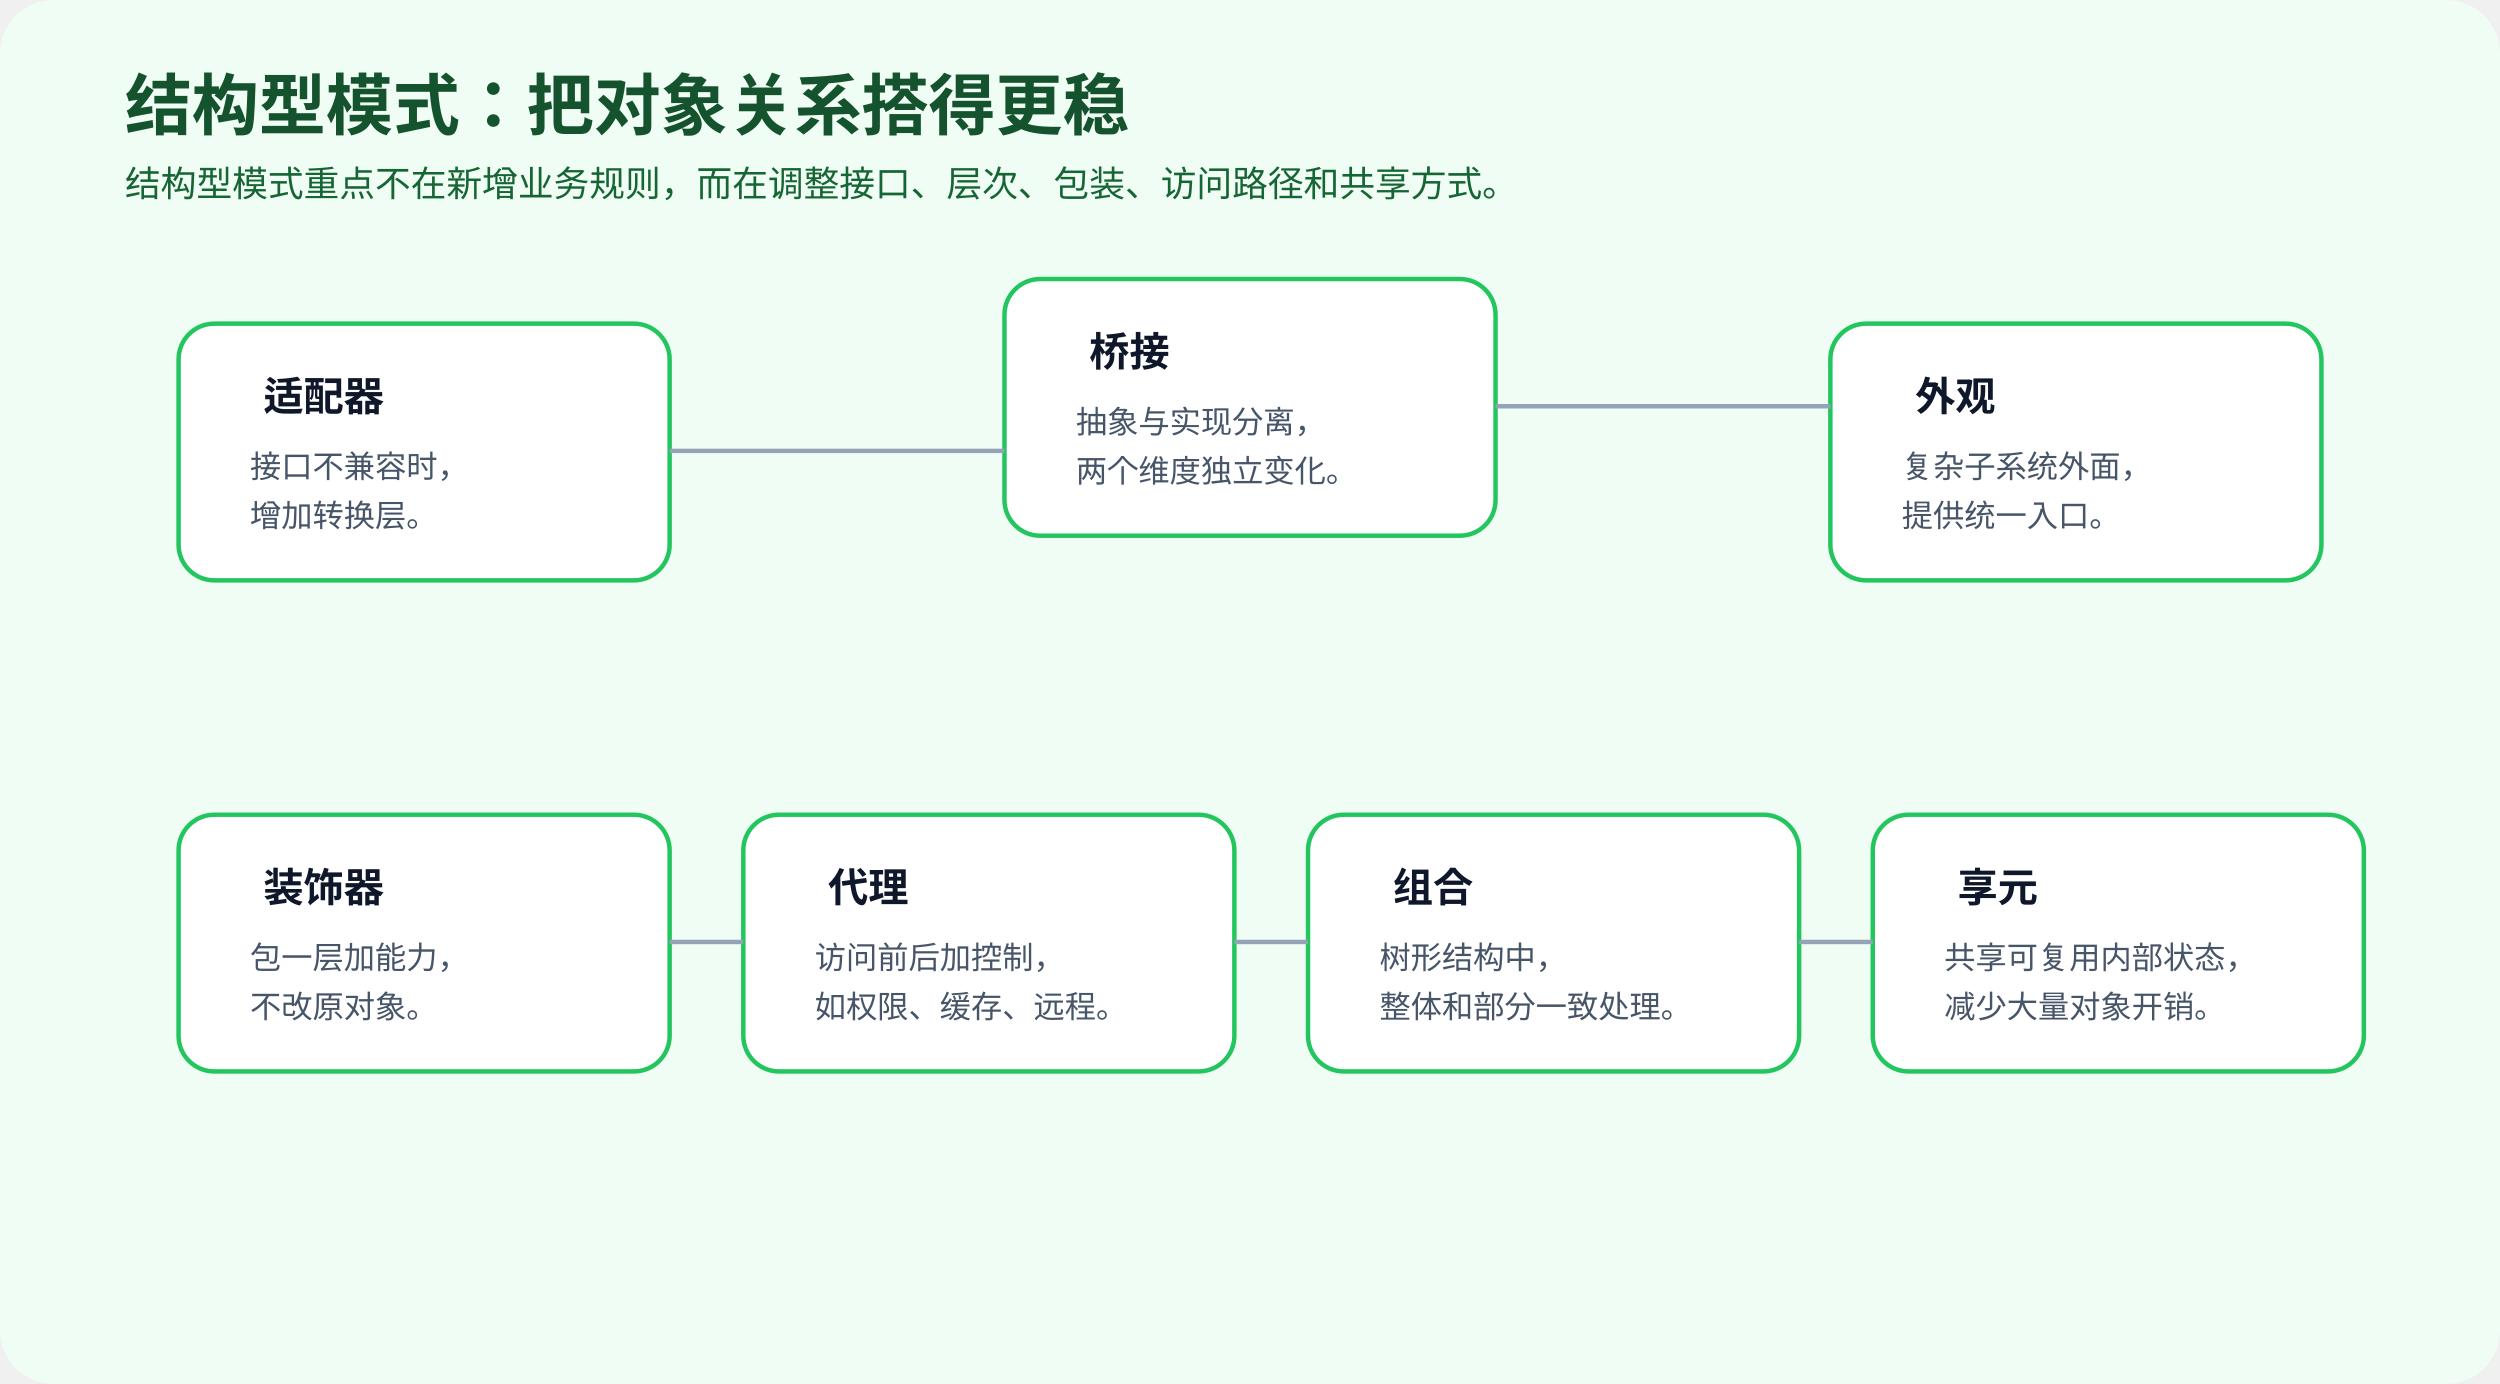
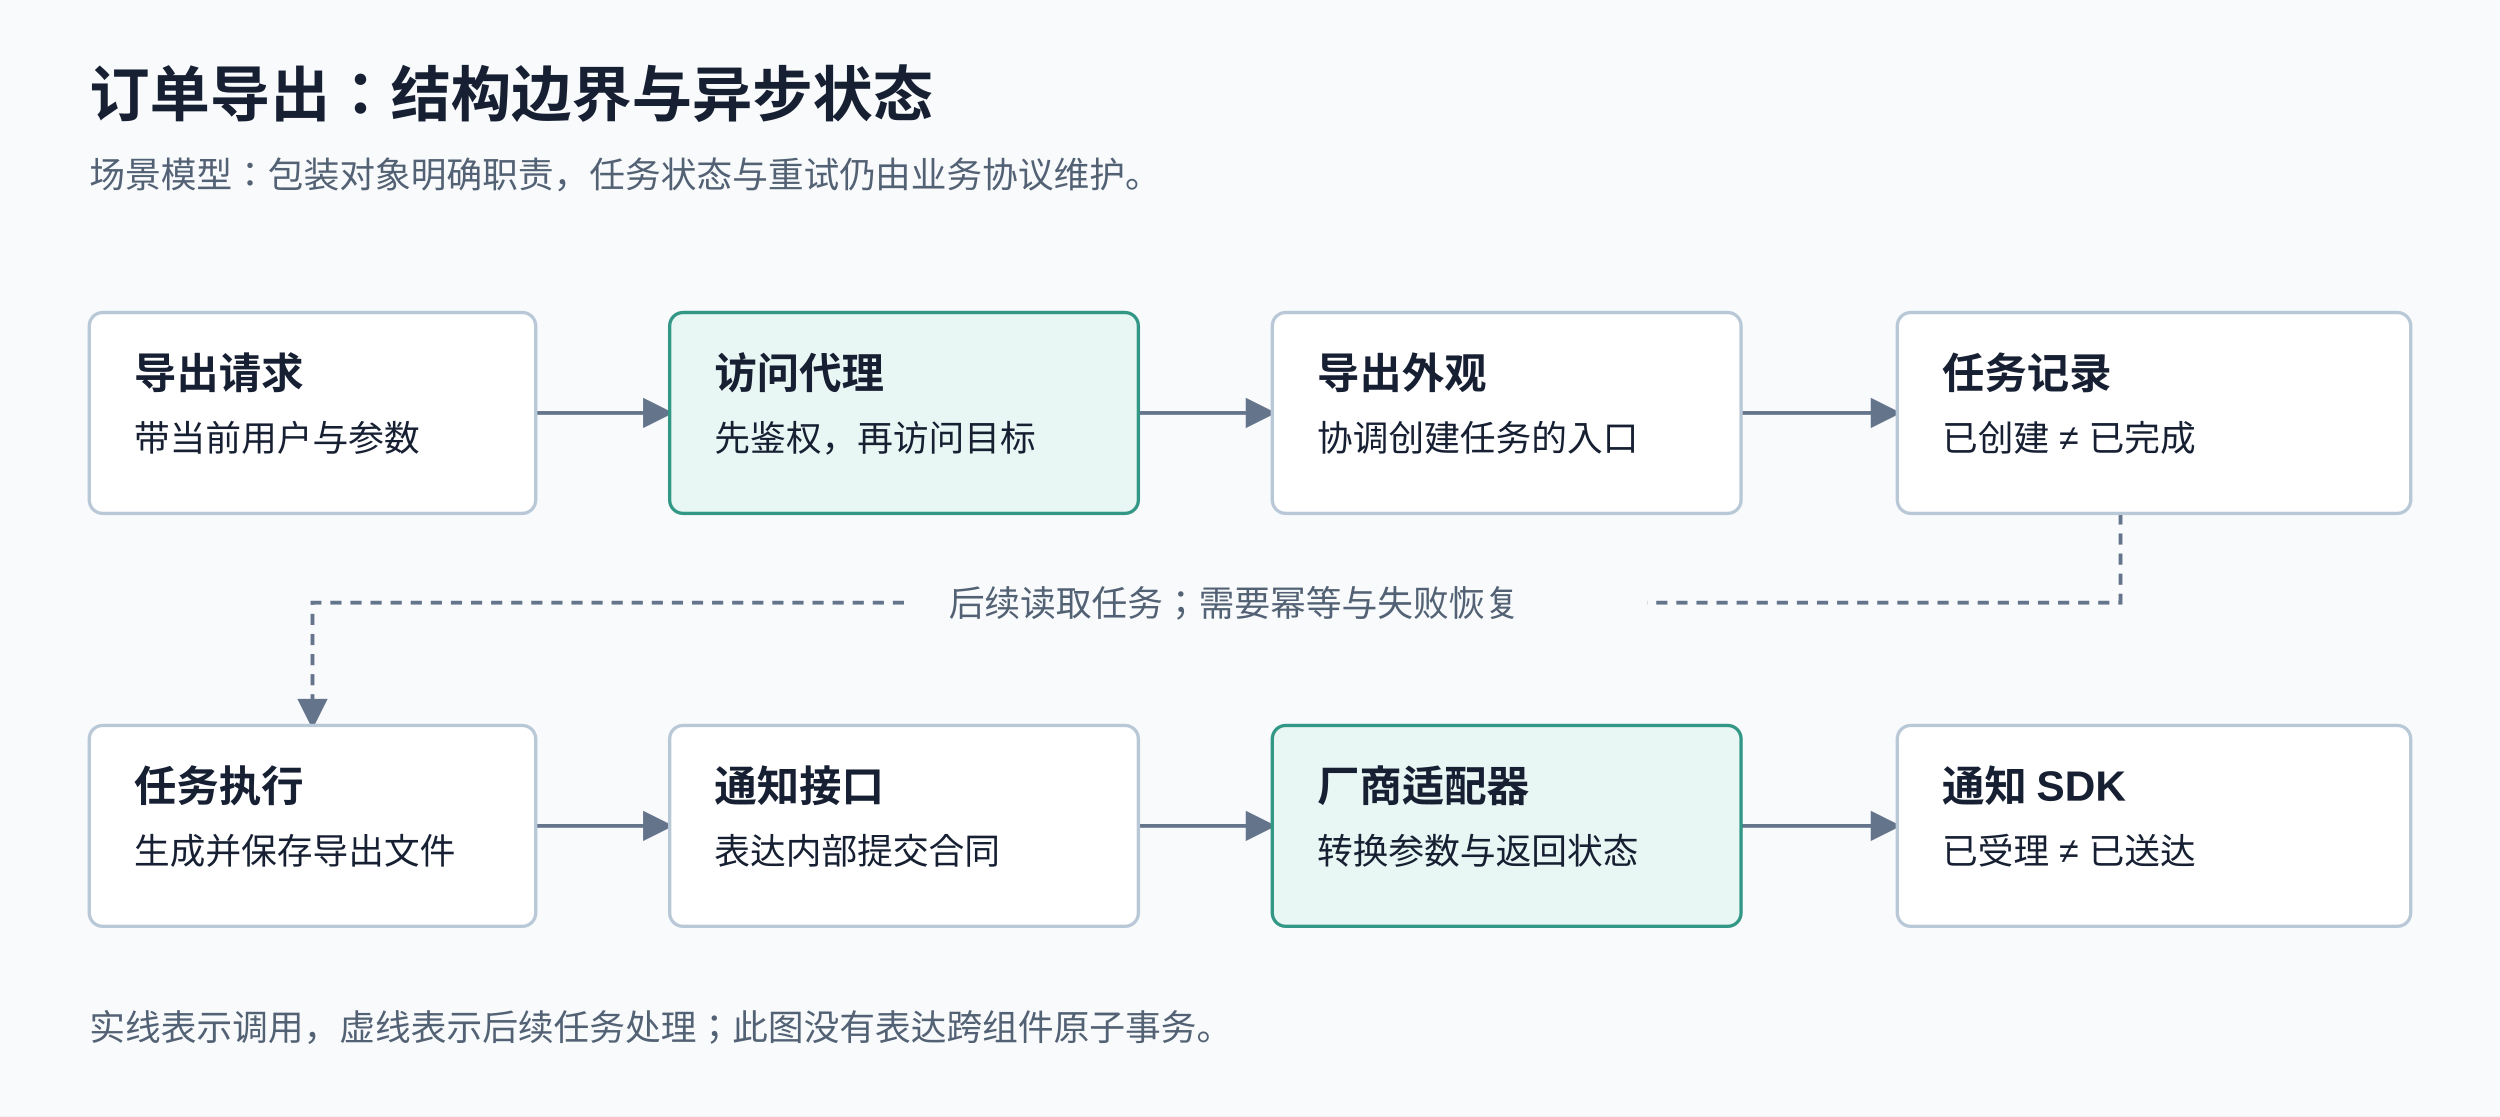
- <svg xmlns="http://www.w3.org/2000/svg" width="1120" height="620" viewBox="0 0 1120 620" role="img" aria-labelledby="title desc">
+ <svg xmlns="http://www.w3.org/2000/svg" width="1120" height="500" viewBox="0 0 1120 500" role="img" aria-labelledby="title desc">
  <defs>
-     <style>.bg{fill:#f0fdf4}.title{font:700 30px Arial,'Microsoft YaHei',sans-serif;fill:#14532d}.sub{font:16px Arial,'Microsoft YaHei',sans-serif;fill:#166534}.box{fill:#fff;stroke:#22c55e;stroke-width:2}.name{font:700 18px Arial,'Microsoft YaHei',sans-serif;fill:#0f172a}.txt{font:14px Arial,'Microsoft YaHei',sans-serif;fill:#475569}.line{stroke:#16a34a;stroke-width:2;fill:none}.muted{stroke:#94a3b8}</style>
+     <marker id="arrow" markerWidth="8" markerHeight="8" refX="7" refY="4" orient="auto">
+       <path d="M0 0L8 4L0 8Z" fill="#64748b" />
+     </marker>
  </defs>
-   <rect class="bg" width="1120" height="620" rx="24" />
-   <text class="title" x="56" y="58">结构型模式：把对象关系搭得更稳</text>
-   <text class="sub" x="56" y="88">结构型模式重点不在新增业务规则，而在调整接口、层次、包装、访问路径和共享方式。</text>
-   <rect class="box" x="80" y="145" width="220" height="115" rx="16" />
-   <text class="name" x="118" y="184">适配器</text>
-   <text class="txt" x="112" y="214">接口不兼容时，</text>
-   <text class="txt" x="112" y="236">增加转换层。</text>
-   <rect class="box" x="450" y="125" width="220" height="115" rx="16" />
-   <text class="name" x="488" y="164">桥接</text>
-   <text class="txt" x="482" y="194">抽象与实现分离，</text>
-   <text class="txt" x="482" y="216">两个维度独立变化。</text>
-   <rect class="box" x="820" y="145" width="220" height="115" rx="16" />
-   <text class="name" x="858" y="184">外观</text>
-   <text class="txt" x="852" y="214">复杂子系统外面，</text>
-   <text class="txt" x="852" y="236">提供统一入口。</text>
-   <rect class="box" x="80" y="365" width="220" height="115" rx="16" />
-   <text class="name" x="118" y="404">装饰器</text>
-   <text class="txt" x="112" y="434">包一层加能力，</text>
-   <text class="txt" x="112" y="456">不改原对象。</text>
-   <rect class="box" x="333" y="365" width="220" height="115" rx="16" />
-   <text class="name" x="371" y="404">代理</text>
-   <text class="txt" x="365" y="434">访问前后加控制，</text>
-   <text class="txt" x="365" y="456">如权限、缓存、远程。</text>
-   <rect class="box" x="586" y="365" width="220" height="115" rx="16" />
-   <text class="name" x="624" y="404">组合</text>
-   <text class="txt" x="618" y="434">树形结构中，</text>
-   <text class="txt" x="618" y="456">整体和部分一致处理。</text>
-   <rect class="box" x="839" y="365" width="220" height="115" rx="16" />
-   <text class="name" x="877" y="404">享元</text>
-   <text class="txt" x="871" y="434">共享可复用内部状态，</text>
-   <text class="txt" x="871" y="456">减少大量对象开销。</text>
-   <path class="line muted" d="M300 202H450M670 182H820M300 422H333M553 422H586M806 422H839" />
+   <style>text{font-family:Arial,'PingFang SC','Microsoft YaHei',sans-serif;fill:#172033}.title{font-size:27px;font-weight:700}.sub{font-size:16px;fill:#526173}.h{font-size:19px;font-weight:700}.t{font-size:16px}.box{fill:#fff;stroke:#b8c8d7;stroke-width:1.5}.accent{fill:#e9f7f4;stroke:#339786;stroke-width:1.5}.line{fill:none;stroke:#64748b;stroke-width:1.7;marker-end:url(#arrow)}.type{stroke-dasharray:5 4}</style>
+   <rect width="1120" height="500" fill="#f8fafc" />
+   <text class="title" x="40" y="52">订单导出：结构边界与异步状态</text>
+   <text class="sub" x="40" y="84">场景模型：包装对象明确职责，任务状态与重试仍由业务协议维护。</text>
+   <path class="line" d="M240 185H300" />
+   <path class="line" d="M510 185H570" />
+   <path class="line" d="M780 185H850" />
+   <path class="line type" d="M950 230V270H140V325" />
+   <path class="line" d="M240 370H300" />
+   <path class="line" d="M510 370H570" />
+   <path class="line" d="M780 370H850" />
+   <rect class="box" x="40" y="140" width="200" height="90" rx="6" />
+   <text class="h" x="60" y="174">导出请求</text>
+   <text class="t" x="60" y="202">带当前用户与参数</text>
+   <rect class="accent" x="300" y="140" width="210" height="90" rx="6" />
+   <text class="h" x="320" y="174">访问代理</text>
+   <text class="t" x="320" y="202">先鉴权，再访问目标</text>
+   <rect class="box" x="570" y="140" width="210" height="90" rx="6" />
+   <text class="h" x="590" y="174">导出外观</text>
+   <text class="t" x="590" y="202">协调创建任务的入口</text>
+   <rect class="box" x="850" y="140" width="230" height="90" rx="6" />
+   <text class="h" x="870" y="174">任务记录</text>
+   <text class="t" x="870" y="202">已创建 ≠ 已完成</text>
+   <rect x="408" y="255" width="330" height="30" fill="#f8fafc" />
+   <text class="sub" x="425" y="276">后续读取任务；需要幂等与失败恢复</text>
+   <rect class="box" x="40" y="325" width="200" height="90" rx="6" />
+   <text class="h" x="60" y="359">任务执行</text>
+   <text class="t" x="60" y="387">生成并保存导出文件</text>
+   <rect class="box" x="300" y="325" width="210" height="90" rx="6" />
+   <text class="h" x="320" y="359">通知接口</text>
+   <text class="t" x="320" y="387">表达内部提交合同</text>
+   <rect class="accent" x="570" y="325" width="210" height="90" rx="6" />
+   <text class="h" x="590" y="359">厂商适配器</text>
+   <text class="t" x="590" y="387">转换参数与返回状态</text>
+   <rect class="box" x="850" y="325" width="230" height="90" rx="6" />
+   <text class="h" x="870" y="359">通知 SDK</text>
+   <text class="t" x="870" y="387">已受理 ≠ 已送达</text>
+   <text class="sub" x="40" y="466">实线表示调用，虚线表示后续任务处理；此图没有表达跨组件原子事务。</text>
</svg>
